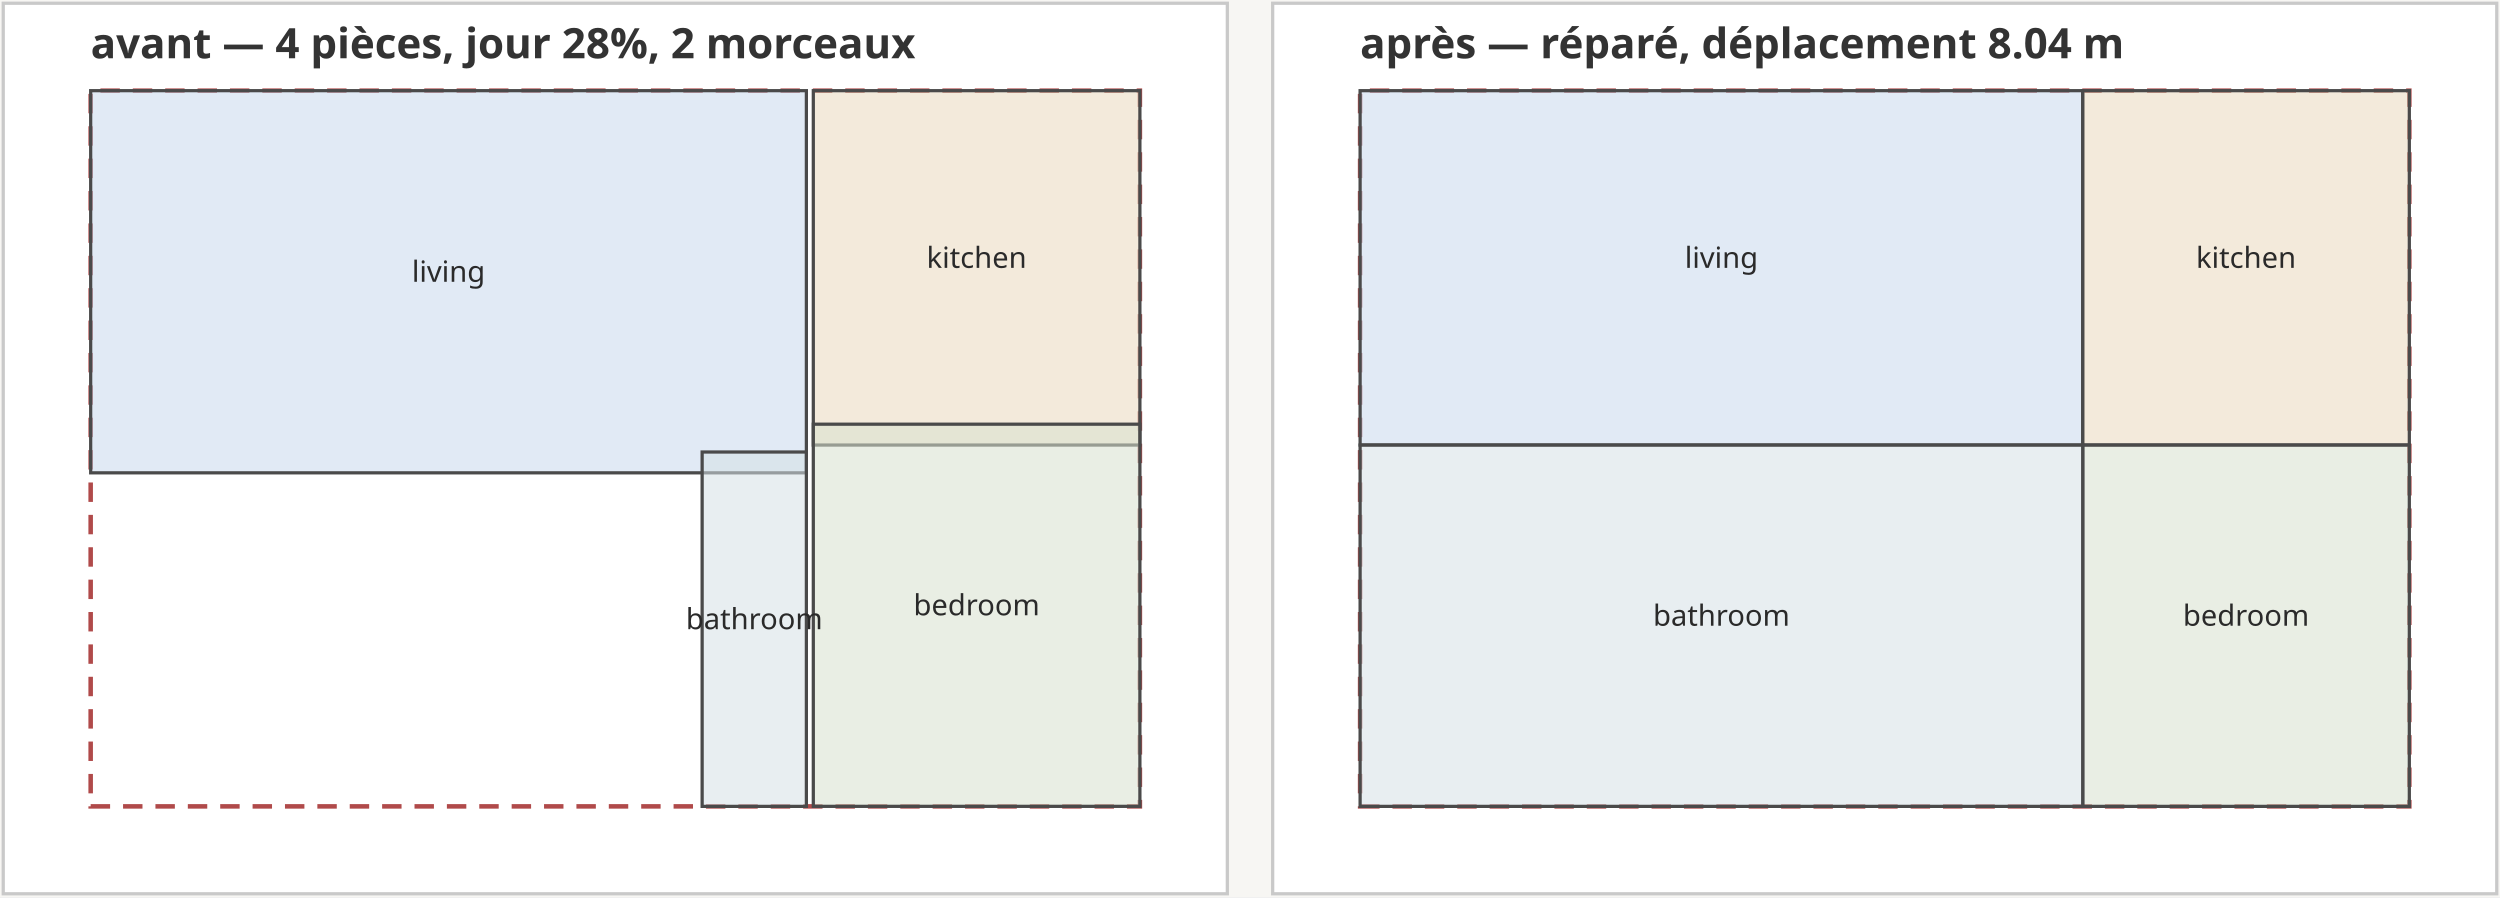
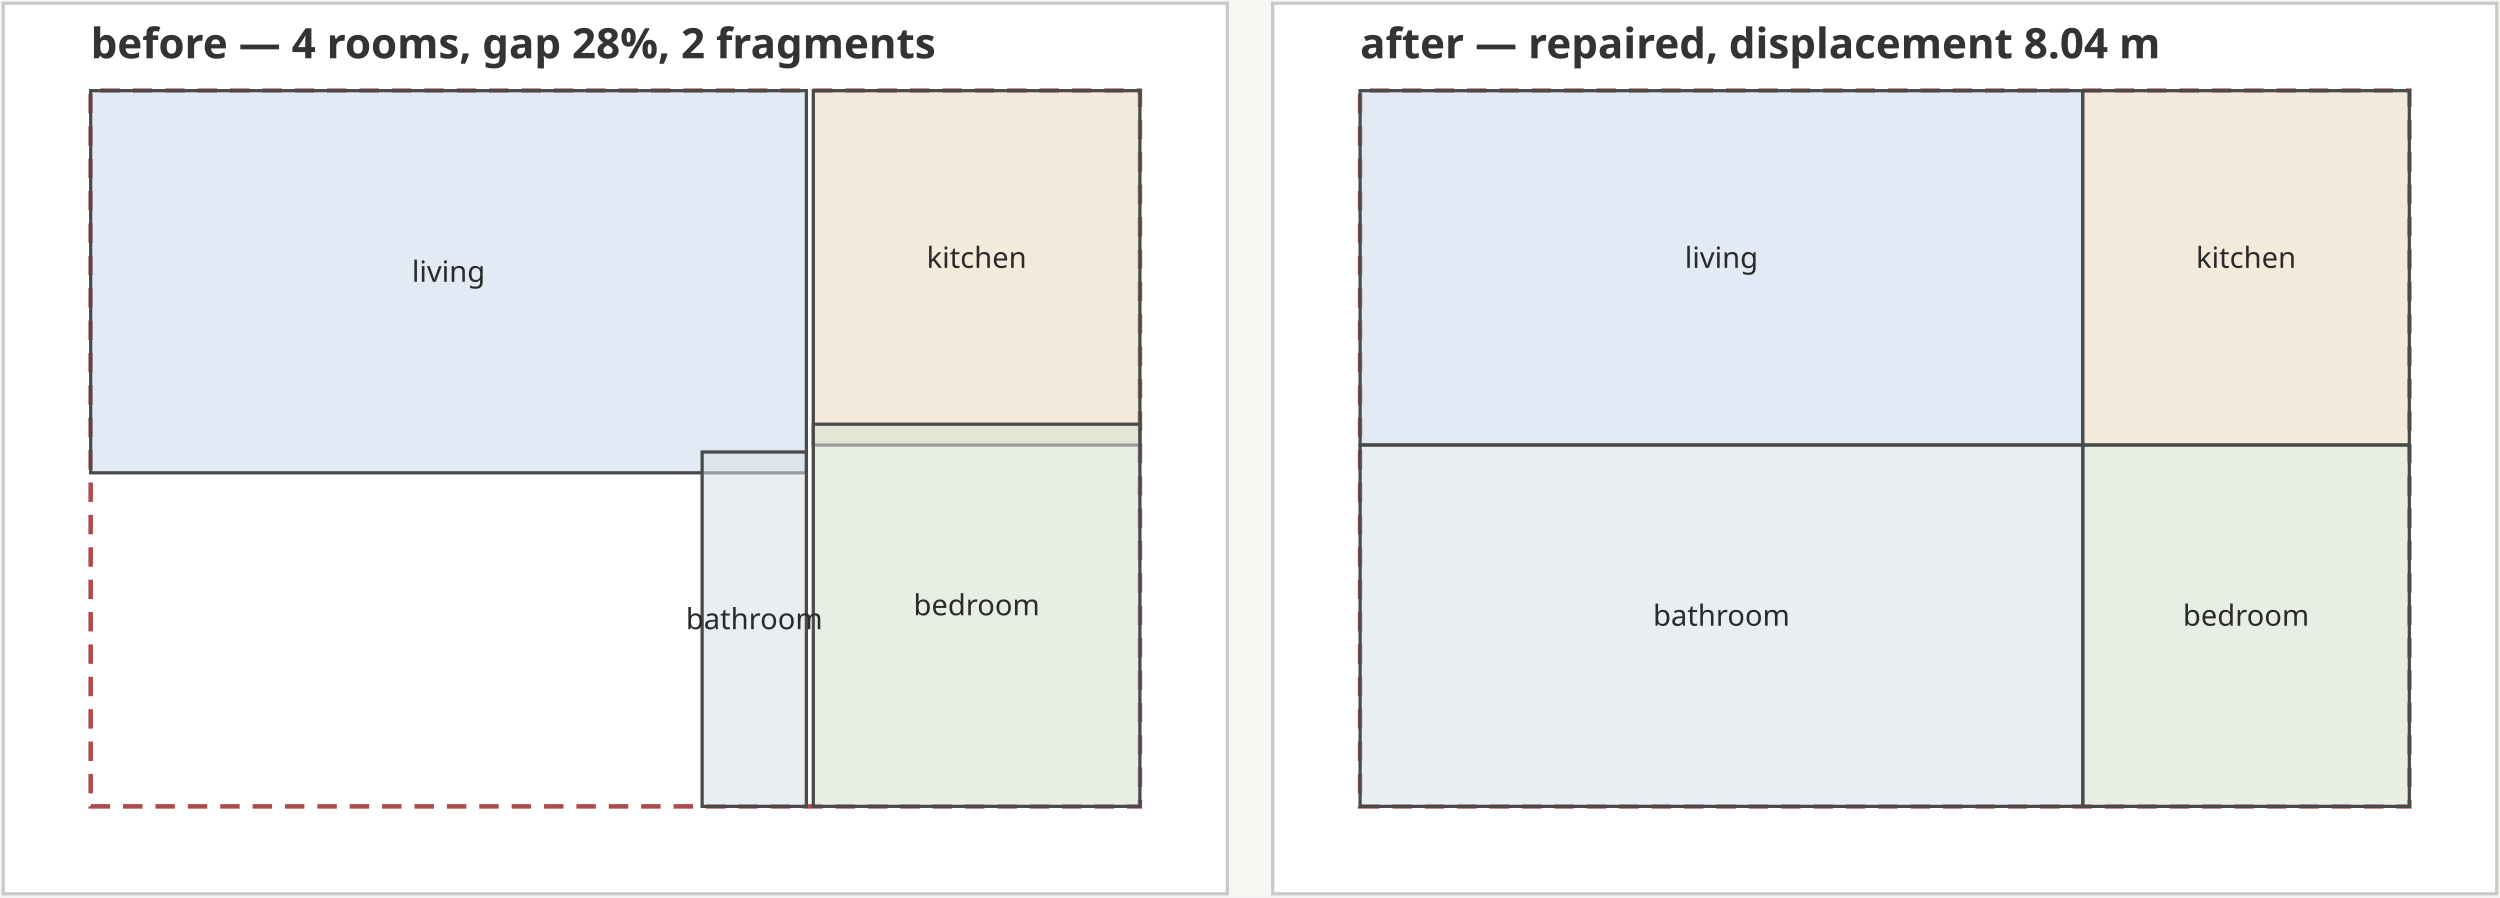
<svg xmlns="http://www.w3.org/2000/svg" width="772" height="277" viewBox="0 0 772 277">
  <rect width="772" height="277" fill="#f7f6f3" />
  <rect x="1.0" y="1" width="378.0" height="275.0" fill="#ffffff" stroke="#c9c9c9" stroke-width="1" />
-   <text x="28.0" y="18" font-family="system-ui,sans-serif" font-size="13" font-weight="600" fill="#333">avant — 4 pièces, jour 28%, 2 morceaux</text>
+   <text x="28.0" y="18" font-family="system-ui,sans-serif" font-size="13" font-weight="600" fill="#333">before — 4 rooms, gap 28%, 2 fragments</text>
  <polygon points="28.00,249.01 352.00,249.01 352.00,28.00 28.00,28.00" fill="none" stroke="#b04a4a" stroke-width="1.4" stroke-dasharray="6 4" />
  <rect x="28.00" y="28.00" width="221.01" height="118.01" fill="#c8d9ec" fill-opacity="0.55" stroke="#4a4a4a" stroke-width="1" />
  <text x="138.50" y="87.01" text-anchor="middle" font-family="system-ui,sans-serif" font-size="9" fill="#2a2a2a">living</text>
  <rect x="251.15" y="28.00" width="100.85" height="109.43" fill="#e8d9bd" fill-opacity="0.55" stroke="#4a4a4a" stroke-width="1" />
  <text x="301.58" y="82.72" text-anchor="middle" font-family="system-ui,sans-serif" font-size="9" fill="#2a2a2a">kitchen</text>
  <rect x="251.15" y="130.99" width="100.85" height="118.01" fill="#d6e0cd" fill-opacity="0.55" stroke="#4a4a4a" stroke-width="1" />
  <text x="301.58" y="190.00" text-anchor="middle" font-family="system-ui,sans-serif" font-size="9" fill="#2a2a2a">bedroom</text>
  <rect x="216.82" y="139.58" width="32.19" height="109.43" fill="#d5dfe6" fill-opacity="0.55" stroke="#4a4a4a" stroke-width="1" />
  <text x="232.91" y="194.29" text-anchor="middle" font-family="system-ui,sans-serif" font-size="9" fill="#2a2a2a">bathroom</text>
  <rect x="393.0" y="1" width="378.0" height="275.0" fill="#ffffff" stroke="#c9c9c9" stroke-width="1" />
-   <text x="420.0" y="18" font-family="system-ui,sans-serif" font-size="13" font-weight="600" fill="#333">après — réparé, déplacement 8.04 m</text>
+   <text x="420.0" y="18" font-family="system-ui,sans-serif" font-size="13" font-weight="600" fill="#333">after — repaired, displacement 8.04 m</text>
  <polygon points="420.00,249.01 744.00,249.01 744.00,28.00 420.00,28.00" fill="none" stroke="#b04a4a" stroke-width="1.4" stroke-dasharray="6 4" />
  <rect x="420.00" y="28.00" width="223.15" height="109.43" fill="#c8d9ec" fill-opacity="0.55" stroke="#4a4a4a" stroke-width="1" />
  <text x="531.58" y="82.72" text-anchor="middle" font-family="system-ui,sans-serif" font-size="9" fill="#2a2a2a">living</text>
  <rect x="643.15" y="28.00" width="100.85" height="109.43" fill="#e8d9bd" fill-opacity="0.55" stroke="#4a4a4a" stroke-width="1" />
  <text x="693.58" y="82.72" text-anchor="middle" font-family="system-ui,sans-serif" font-size="9" fill="#2a2a2a">kitchen</text>
  <rect x="643.15" y="137.43" width="100.85" height="111.58" fill="#d6e0cd" fill-opacity="0.55" stroke="#4a4a4a" stroke-width="1" />
  <text x="693.58" y="193.22" text-anchor="middle" font-family="system-ui,sans-serif" font-size="9" fill="#2a2a2a">bedroom</text>
  <rect x="420.00" y="137.43" width="223.15" height="111.58" fill="#d5dfe6" fill-opacity="0.55" stroke="#4a4a4a" stroke-width="1" />
  <text x="531.58" y="193.22" text-anchor="middle" font-family="system-ui,sans-serif" font-size="9" fill="#2a2a2a">bathroom</text>
</svg>
